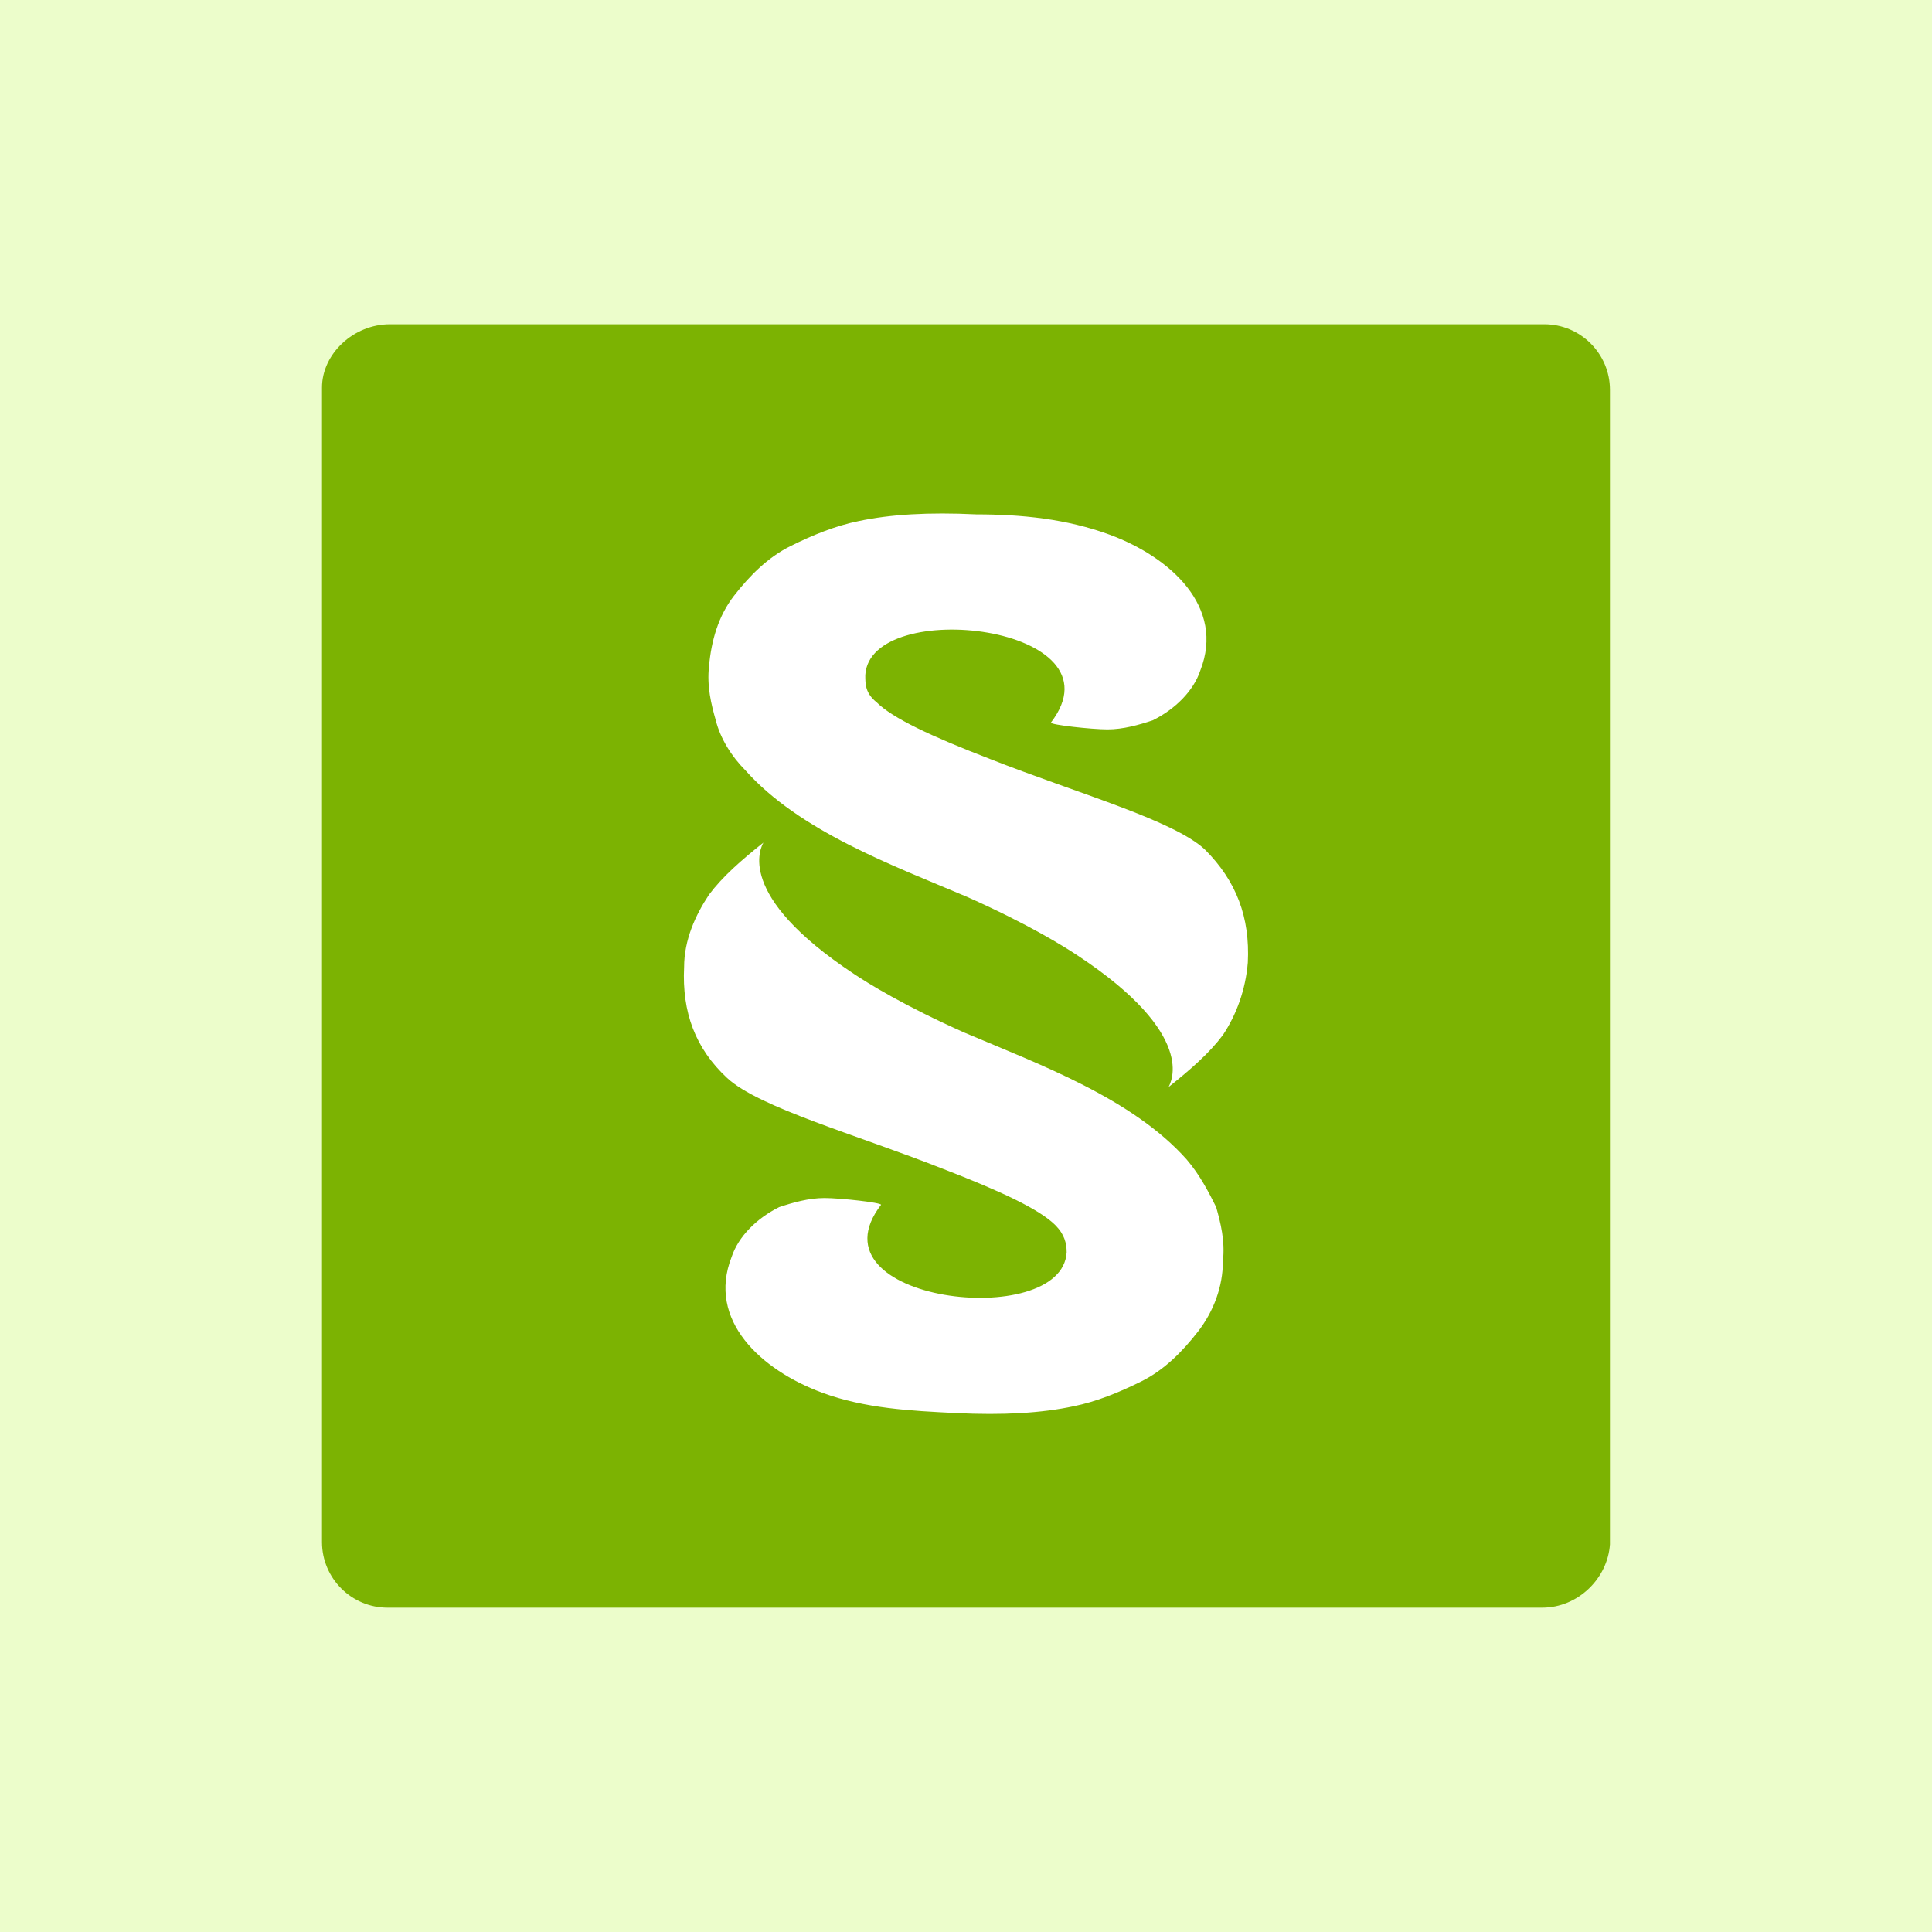
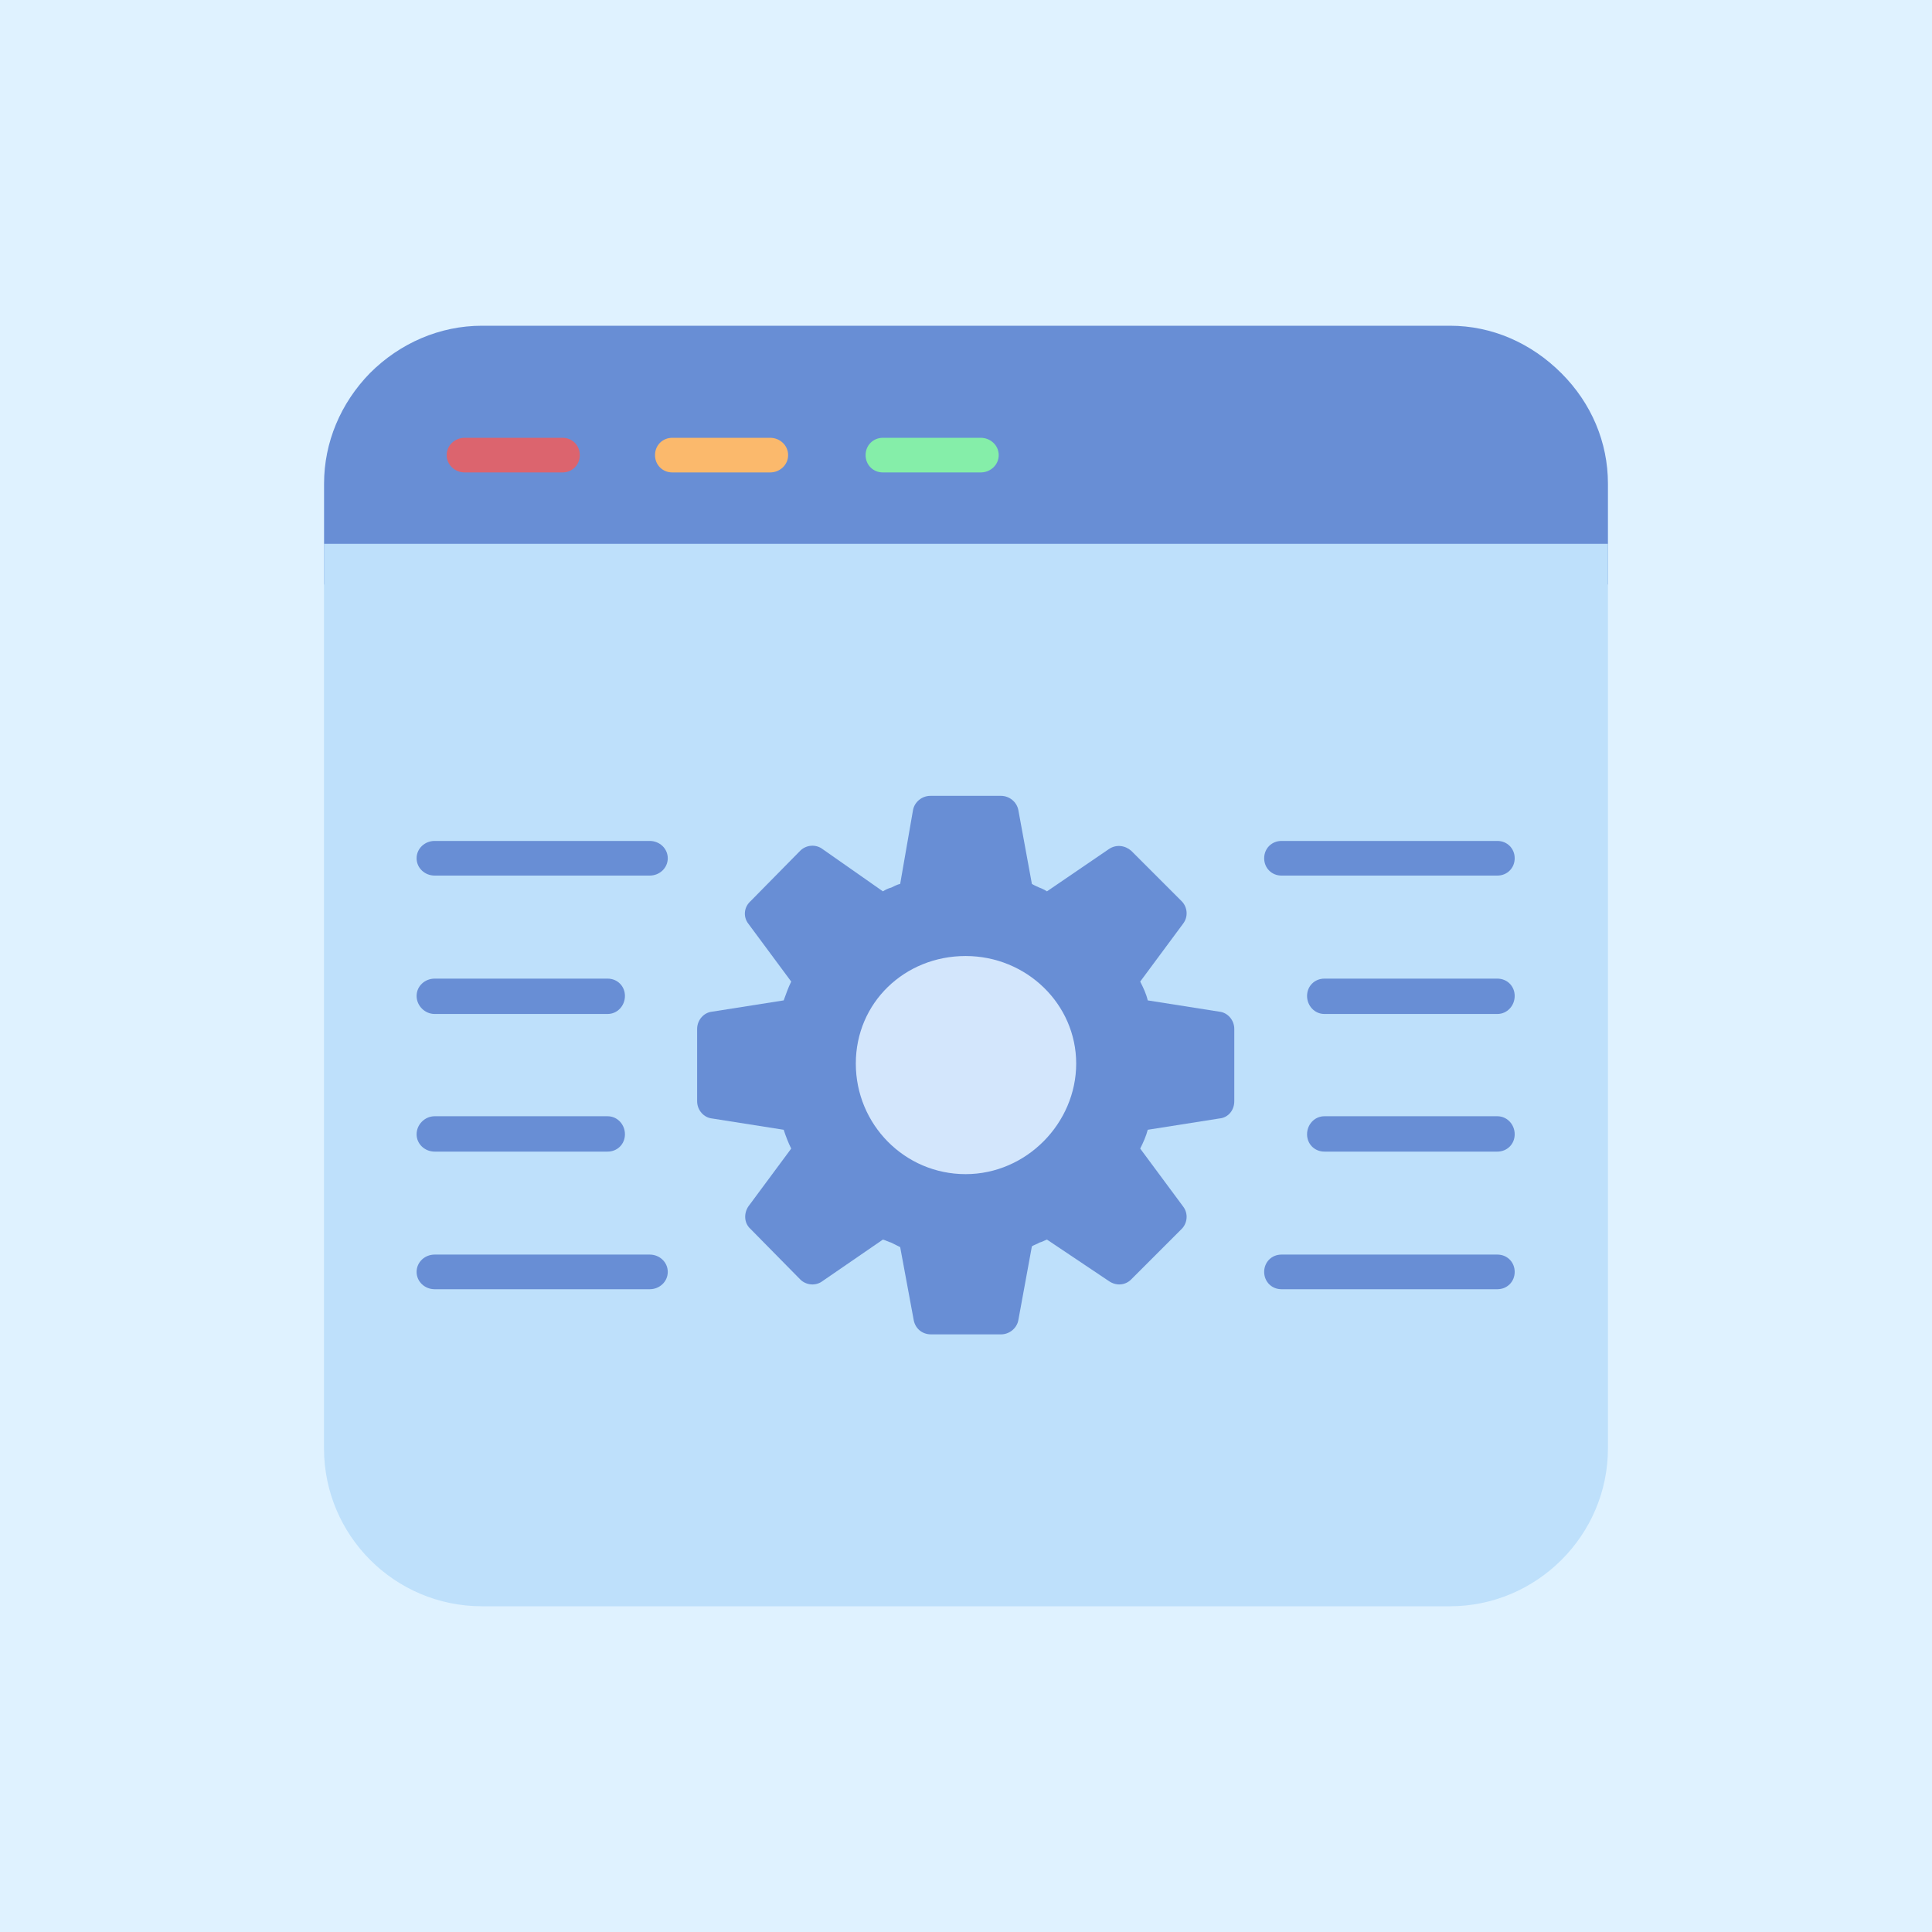
- <svg xmlns="http://www.w3.org/2000/svg" id="Vrstva_2" data-name="Vrstva 2" viewBox="0 0 300 300">
+ <svg xmlns="http://www.w3.org/2000/svg" id="Vrstva_21" data-name="Vrstva 21" viewBox="0 0 300 300">
  <defs>
    <style>
      .cls-1 {
-         fill: #7cb302;
+         fill: #fbb96c;
+       }
+ 
+       .cls-1, .cls-2, .cls-3, .cls-4, .cls-5, .cls-6 {
+         fill-rule: evenodd;
      }

      .cls-2 {
-         fill: #fff;
+         fill: #bee0fb;
      }

      .cls-3 {
-         fill: #ecfdcb;
+         fill: #85eea9;
+       }
+ 
+       .cls-4 {
+         fill: #688ed5;
+       }
+ 
+       .cls-5 {
+         fill: #d3e6fc;
+       }
+ 
+       .cls-6 {
+         fill: #dc646e;
+       }
+ 
+       .cls-7 {
+         fill: #dff2ff;
      }
    </style>
  </defs>
-   <rect class="cls-3" width="300" height="300" />
-   <rect class="cls-2" x="85.42" y="66.37" width="129.15" height="167.25" />
-   <path class="cls-1" d="M239.81,50.35H60.54c-5.62,0-10.54,4.57-10.54,9.84v179.26c0,5.62,4.57,10.19,10.19,10.19h179.26c5.62,0,10.19-4.57,10.54-9.84V60.54c0-5.62-4.57-10.19-10.19-10.19ZM189.89,195.87c0,3.87-1.41,7.73-3.87,10.9-2.46,3.16-5.27,5.98-8.79,7.73s-7.03,3.16-10.54,3.87c-4.92,1.05-10.9,1.41-18.28,1.05-7.03-.35-14.06-.7-20.74-3.16-9.49-3.51-17.93-11.25-14.06-21.09,1.05-3.16,3.87-5.98,7.38-7.73,2.11-.7,4.57-1.41,7.03-1.41s8.79.7,8.79,1.05c-11.6,15.11,28.12,19.68,28.82,7.38,0-1.41-.35-2.81-1.76-4.22-2.46-2.46-8.44-5.27-17.57-8.79-13.36-5.27-28.47-9.49-33.39-14.06-4.92-4.57-7.03-10.19-6.68-17.22,0-4.22,1.76-8.08,3.87-11.25,2.11-2.81,4.92-5.27,8.44-8.08-.35.7-4.57,8.08,14.06,20.39,2.11,1.41,7.73,4.92,17.22,9.14,11.6,4.92,26.01,10.19,34.45,19.68,2.11,2.46,3.51,5.27,4.57,7.38.7,2.46,1.41,5.27,1.05,8.44ZM193.76,149.47c-.35,4.22-1.76,8.08-3.87,11.25-2.11,2.81-4.92,5.27-8.44,8.08.35-.7,4.57-8.08-14.06-20.39-2.11-1.41-7.73-4.92-17.22-9.14-11.6-4.92-26.01-10.19-34.45-19.68-2.11-2.11-3.87-4.92-4.57-7.73-.7-2.46-1.41-5.27-1.05-8.44.35-3.87,1.41-7.73,3.87-10.9,2.46-3.16,5.27-5.98,8.79-7.73s7.03-3.16,10.54-3.87c4.92-1.05,10.9-1.41,18.28-1.05,7.03,0,14.06.7,20.74,3.16,9.49,3.51,17.93,11.25,14.06,21.09-1.05,3.16-3.87,5.98-7.38,7.73-2.11.7-4.57,1.41-7.03,1.41s-8.79-.7-8.79-1.05c11.6-15.11-28.12-19.68-28.82-7.38,0,1.41,0,2.81,1.76,4.22,2.46,2.46,8.44,5.27,17.57,8.79,13.36,5.27,28.47,9.49,33.39,14.06,4.92,4.92,7.03,10.54,6.68,17.57Z" />
+   <g id="Vrstva_15" data-name="Vrstva 15">
+     <rect class="cls-7" x="0" y="0" width="300" height="300" />
+     <g id="Layer_1">
+       <path class="cls-4" d="M50.32,90.76v-15.65c0-6.42,2.57-12.5,7.12-17.17,4.67-4.67,10.86-7.36,17.4-7.36h150.31c6.54,0,12.61,2.69,17.29,7.36s7.24,10.74,7.24,17.17v15.65H50.32Z" />
+       <path class="cls-2" d="M225.16,249.42H74.84c-13.55,0-24.53-10.98-24.53-24.53V84.45h199.37v140.44c0,13.55-11.1,24.53-24.53,24.53Z" />
+       <path class="cls-6" d="M87.34,73.36h-15.18c-1.52,0-2.8-1.17-2.8-2.69s1.28-2.69,2.8-2.69h15.18c1.52,0,2.69,1.17,2.69,2.69s-1.17,2.69-2.69,2.69Z" />
+       <path class="cls-1" d="M119.58,73.36h-15.18c-1.52,0-2.69-1.17-2.69-2.69s1.17-2.69,2.69-2.69h15.18c1.52,0,2.8,1.17,2.8,2.69s-1.28,2.69-2.8,2.69Z" />
+       <path class="cls-3" d="M152.28,73.36h-15.18c-1.52,0-2.69-1.17-2.69-2.69s1.17-2.69,2.69-2.69h15.18c1.52,0,2.8,1.17,2.8,2.69s-1.28,2.69-2.8,2.69Z" />
+       <g>
+         <path class="cls-4" d="M232.51,135.96h-33.52c-1.52,0-2.69-1.17-2.69-2.69s1.17-2.69,2.69-2.69h33.52c1.52,0,2.69,1.17,2.69,2.69s-1.17,2.69-2.69,2.69Z" />
+         <path class="cls-4" d="M232.51,157.45h-26.86c-1.52,0-2.69-1.28-2.69-2.8s1.17-2.69,2.69-2.69h26.86c1.52,0,2.69,1.17,2.69,2.69s-1.17,2.8-2.69,2.8Z" />
+         <path class="cls-4" d="M232.51,178.82h-26.86c-1.52,0-2.69-1.17-2.69-2.69s1.17-2.8,2.69-2.8h26.86c1.52,0,2.69,1.28,2.69,2.8s-1.17,2.69-2.69,2.69Z" />
+         <path class="cls-4" d="M232.51,200.19h-33.52c-1.52,0-2.69-1.17-2.69-2.69s1.17-2.69,2.69-2.69h33.52c1.52,0,2.69,1.17,2.69,2.69s-1.17,2.69-2.69,2.69Z" />
+         <path class="cls-4" d="M100.89,135.96h-33.4c-1.52,0-2.8-1.17-2.8-2.69s1.28-2.69,2.8-2.69h33.4c1.52,0,2.8,1.17,2.8,2.69s-1.28,2.69-2.8,2.69Z" />
+         <path class="cls-4" d="M94.35,157.45h-26.86c-1.52,0-2.8-1.28-2.8-2.8s1.28-2.69,2.8-2.69h26.86c1.52,0,2.69,1.17,2.69,2.69s-1.17,2.8-2.69,2.8Z" />
+         <path class="cls-4" d="M94.35,178.82h-26.86c-1.52,0-2.8-1.17-2.8-2.69s1.28-2.8,2.8-2.8h26.86c1.52,0,2.69,1.28,2.69,2.8s-1.17,2.69-2.69,2.69Z" />
+         <path class="cls-4" d="M100.89,200.19h-33.4c-1.52,0-2.8-1.17-2.8-2.69s1.28-2.69,2.8-2.69h33.4c1.52,0,2.8,1.17,2.8,2.69s-1.28,2.69-2.8,2.69Z" />
+       </g>
+       <path class="cls-4" d="M155.43,207.2h-10.86c-1.4,0-2.45-.93-2.69-2.22l-2.1-11.33-1.4-.7c-.47-.12-.82-.35-1.28-.47l-9.34,6.42c-1.05.82-2.57.7-3.5-.23l-7.71-7.83c-1.05-.93-1.05-2.45-.35-3.5l6.66-8.99c-.47-.93-.82-1.87-1.17-2.92l-11.1-1.75c-1.28-.12-2.34-1.28-2.34-2.69v-11.21c0-1.4,1.05-2.57,2.34-2.69l11.1-1.75c.35-.93.7-1.99,1.17-2.92l-6.66-8.99c-.82-1.05-.7-2.57.35-3.5l7.71-7.83c.93-.93,2.45-1.05,3.5-.23l9.34,6.54c.35-.23.82-.47,1.28-.58.47-.23.93-.47,1.4-.58l1.99-11.45c.23-1.28,1.4-2.22,2.69-2.22h10.98c1.28,0,2.45.93,2.69,2.22l2.1,11.45c.35.23.7.35,1.17.58.35.12.82.35,1.17.58l9.58-6.54c1.17-.82,2.57-.58,3.5.23l7.83,7.83c.93.93,1.05,2.45.23,3.5l-6.66,8.99c.47.93.93,1.87,1.17,2.92l11.1,1.75c1.28.12,2.34,1.28,2.34,2.69v11.21c0,1.4-.93,2.57-2.34,2.69l-11.1,1.75c-.23.93-.7,1.99-1.17,2.92l6.66,8.99c.82,1.05.7,2.57-.23,3.5l-7.83,7.83c-.93.93-2.34,1.05-3.5.23l-9.58-6.42c-.35.12-.7.35-1.17.47-.35.23-.82.35-1.17.58l-2.1,11.45c-.23,1.28-1.4,2.22-2.69,2.22Z" />
+       <path class="cls-5" d="M149.94,182.32c-9.46,0-17.05-7.71-17.05-17.17s7.59-16.7,17.05-16.7,17.17,7.47,17.17,16.7-7.71,17.17-17.17,17.17Z" />
+     </g>
+   </g>
</svg>
